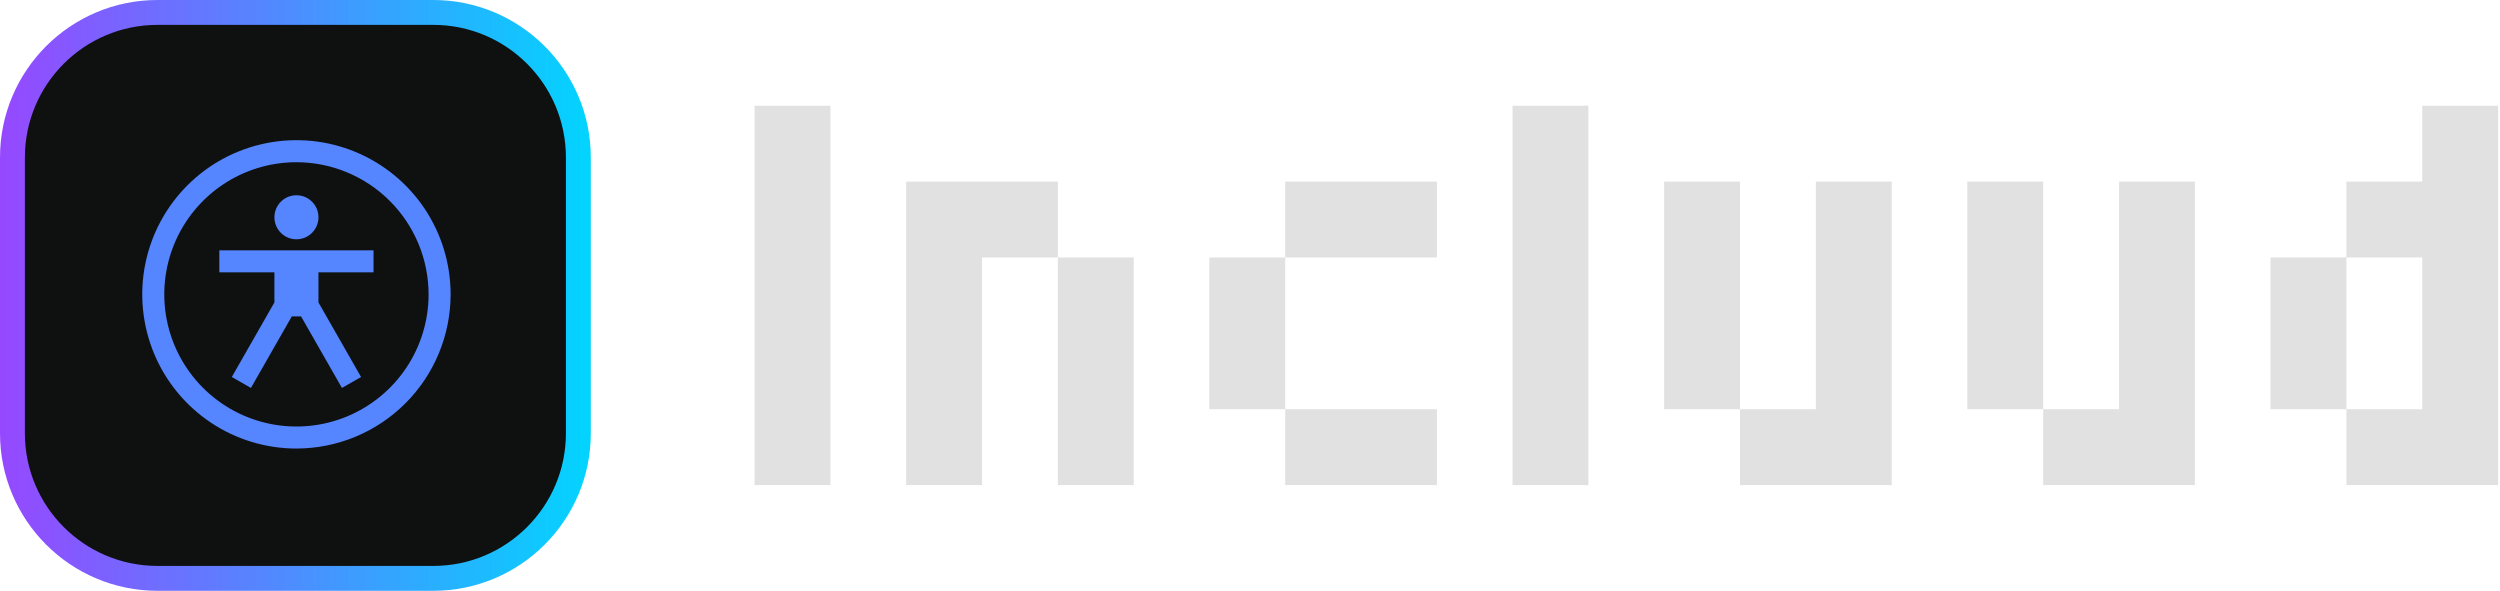
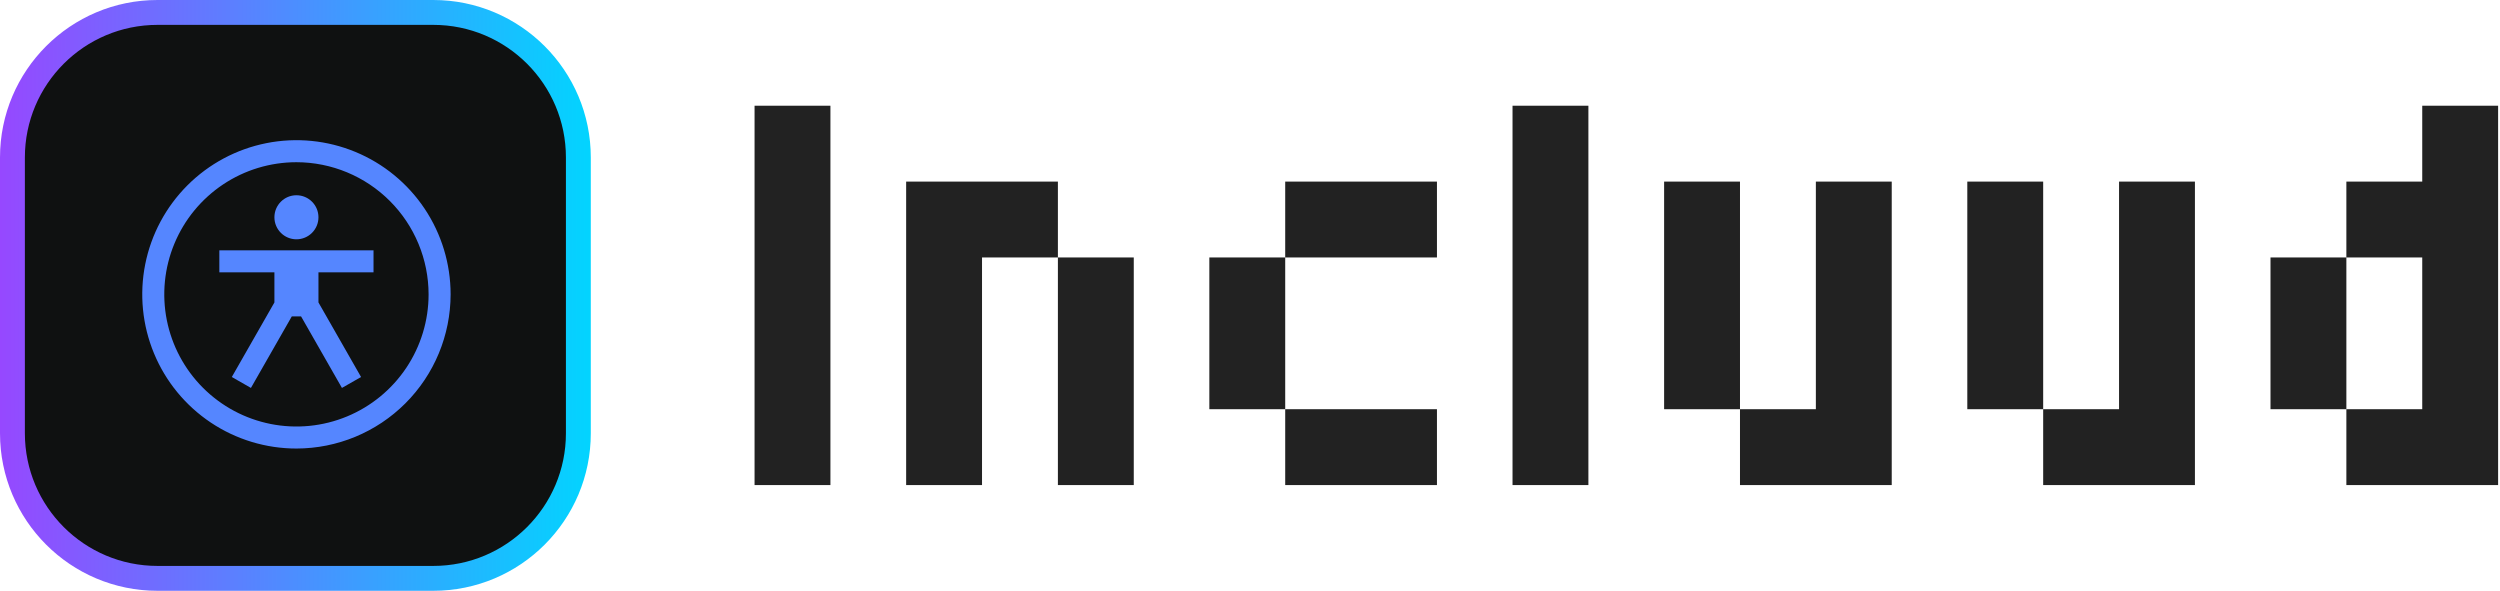
<svg xmlns="http://www.w3.org/2000/svg" width="1206" height="285" viewBox="0 0 1206 285" fill="none">
-   <path d="M1168.49 51H1205.09V87.6H1168.49V51ZM1168.49 87.6H1205.09V124.2H1168.49V87.6ZM1168.49 124.2H1205.09V160.8H1168.49V124.2ZM1168.49 160.8H1205.09V197.4H1168.49V160.8ZM1168.49 197.4H1205.09V234H1168.49V197.4ZM1131.89 87.6H1168.49V124.2H1131.89V87.6ZM1095.29 124.2H1131.89V160.8H1095.29V124.2ZM1095.29 160.8H1131.89V197.4H1095.29V160.8ZM1131.89 197.4H1168.49V234H1131.89V197.4Z" fill="#222222" fill-opacity="0.133" />
-   <path d="M949.028 87.6H985.628V124.2H949.028V87.6ZM949.028 124.2H985.628V160.8H949.028V124.2ZM949.028 160.8H985.628V197.4H949.028V160.8ZM985.628 197.4H1022.23V234H985.628V197.4ZM1022.23 197.4H1058.83V234H1022.23V197.4ZM1022.23 160.8H1058.83V197.4H1022.23V160.8ZM1022.23 124.2H1058.83V160.8H1022.23V124.2ZM1022.23 87.6H1058.83V124.2H1022.23V87.6Z" fill="#222222" fill-opacity="0.133" />
-   <path d="M802.771 87.6H839.371V124.2H802.771V87.6ZM802.771 124.2H839.371V160.8H802.771V124.2ZM802.771 160.8H839.371V197.4H802.771V160.8ZM839.371 197.4H875.971V234H839.371V197.4ZM875.971 197.4H912.571V234H875.971V197.4ZM875.971 160.8H912.571V197.4H875.971V160.8ZM875.971 124.2H912.571V160.8H875.971V124.2ZM875.971 87.6H912.571V124.2H875.971V87.6Z" fill="#222222" fill-opacity="0.133" />
-   <path d="M729.643 51H766.243V87.6H729.643V51ZM729.643 87.6H766.243V124.2H729.643V87.6ZM729.643 124.2H766.243V160.8H729.643V124.2ZM729.643 160.8H766.243V197.4H729.643V160.8ZM729.643 197.4H766.243V234H729.643V197.4Z" fill="#222222" fill-opacity="0.133" />
-   <path d="M619.985 87.6H656.585V124.2H619.985V87.6ZM583.385 124.2H619.985V160.8H583.385V124.2ZM583.385 160.8H619.985V197.4H583.385V160.8ZM619.985 197.4H656.585V234H619.985V197.4ZM656.585 87.6H693.185V124.2H656.585V87.6ZM656.585 197.4H693.185V234H656.585V197.4Z" fill="#222222" fill-opacity="0.133" />
-   <path d="M437.128 197.4H473.728V234H437.128V197.4ZM437.128 160.8H473.728V197.4H437.128V160.8ZM437.128 124.2H473.728V160.8H437.128V124.2ZM437.128 87.6H473.728V124.2H437.128V87.6ZM473.728 87.6H510.328V124.2H473.728V87.6ZM510.328 124.2H546.928V160.8H510.328V124.2ZM510.328 160.8H546.928V197.4H510.328V160.8ZM510.328 197.4H546.928V234H510.328V197.4Z" fill="#222222" fill-opacity="0.133" />
-   <path d="M364 51H400.6V87.6H364V51ZM364 87.6H400.6V124.2H364V87.6ZM364 124.2H400.6V160.8H364V124.2ZM364 160.8H400.6V197.4H364V160.8ZM364 197.4H400.6V234H364V197.4Z" fill="#222222" fill-opacity="0.133" />
+   <path d="M1168.49 51H1205.09V87.6H1168.49V51ZM1168.49 87.6H1205.09V124.2H1168.49V87.6ZM1168.49 124.2H1205.09V160.8H1168.49V124.2ZM1168.49 160.8H1205.09V197.4H1168.49V160.8ZM1168.49 197.4H1205.09V234H1168.49V197.4ZM1131.89 87.6H1168.49V124.2H1131.89V87.6ZM1095.29 124.2H1131.89V160.8H1095.29V124.2ZM1095.29 160.8H1131.89V197.4H1095.29V160.8ZM1131.89 197.4H1168.49V234H1131.89V197.4Z" fill="#222222" />
+   <path d="M949.028 87.6H985.628V124.2H949.028V87.6ZM949.028 124.2H985.628V160.8H949.028V124.2ZM949.028 160.8H985.628V197.4H949.028V160.8ZM985.628 197.4H1022.23V234H985.628V197.4ZM1022.23 197.4H1058.83V234H1022.23V197.4ZM1022.23 160.8H1058.83V197.4H1022.23V160.8ZM1022.23 124.2H1058.83V160.8H1022.23V124.2ZM1022.23 87.6H1058.83V124.2H1022.23V87.6Z" fill="#222222" />
+   <path d="M802.771 87.6H839.371V124.2H802.771V87.6ZM802.771 124.2H839.371V160.8H802.771V124.2ZM802.771 160.8H839.371V197.4H802.771V160.8ZM839.371 197.4H875.971V234H839.371V197.4ZM875.971 197.4H912.571V234H875.971V197.4ZM875.971 160.8H912.571V197.4H875.971V160.8ZM875.971 124.2H912.571V160.8H875.971V124.2ZM875.971 87.6H912.571V124.2H875.971V87.6Z" fill="#222222" />
+   <path d="M729.643 51H766.243V87.6H729.643V51ZM729.643 87.6H766.243V124.2H729.643V87.6ZM729.643 124.2H766.243V160.8H729.643V124.2ZM729.643 160.8H766.243V197.4H729.643V160.8ZM729.643 197.4H766.243V234H729.643V197.4Z" fill="#222222" />
+   <path d="M619.985 87.6H656.585V124.2H619.985V87.6ZM583.385 124.2H619.985V160.8H583.385V124.2ZM583.385 160.8H619.985V197.4H583.385V160.8ZM619.985 197.4H656.585V234H619.985V197.4ZM656.585 87.6H693.185V124.2H656.585V87.6ZM656.585 197.4H693.185V234H656.585V197.4Z" fill="#222222" />
+   <path d="M437.128 197.4H473.728V234H437.128V197.4ZM437.128 160.8H473.728V197.4H437.128V160.8ZM437.128 124.2H473.728V160.8H437.128V124.2ZM437.128 87.6H473.728V124.2H437.128V87.6ZM473.728 87.6H510.328V124.2H473.728V87.6ZM510.328 124.2H546.928V160.8H510.328V124.2ZM510.328 160.8H546.928V197.4H510.328V160.8ZM510.328 197.4H546.928V234H510.328V197.4Z" fill="#222222" />
+   <path d="M364 51H400.6V87.6H364V51ZM364 87.6H400.6V124.2H364V87.6ZM364 124.2H400.6V160.8H364V124.2ZM364 160.8H400.6V197.4H364V160.8ZM364 197.4H400.6V234H364V197.4Z" fill="#222222" />
  <rect x="6" y="6" width="273" height="273" rx="70" fill="#0F1111" stroke="url(#paint0_linear_82_56)" stroke-width="12" />
  <path d="M180.188 131.375V120.75H105.812V131.375H132.375V145.899L111.826 181.865L121.049 187.135L140.769 152.625H145.231L164.951 187.135L174.174 181.865L153.625 145.899V131.375H180.188Z" fill="#5586FF" />
  <path d="M143 115.438C148.868 115.438 153.625 110.681 153.625 104.812C153.625 98.945 148.868 94.188 143 94.188C137.132 94.188 132.375 98.945 132.375 104.812C132.375 110.681 137.132 115.438 143 115.438Z" fill="#5586FF" />
  <path d="M143 216.375C128.29 216.375 113.91 212.013 101.679 203.841C89.449 195.668 79.916 184.052 74.287 170.462C68.657 156.872 67.184 141.918 70.054 127.49C72.924 113.063 80.007 99.811 90.409 89.409C100.81 79.007 114.063 71.924 128.49 69.054C142.918 66.184 157.872 67.657 171.462 73.287C185.052 78.916 196.668 88.449 204.841 100.679C213.013 112.91 217.375 127.29 217.375 142C217.353 161.719 209.51 180.623 195.567 194.567C181.623 208.51 162.719 216.353 143 216.375ZM143 78.25C130.391 78.25 118.066 81.989 107.582 88.994C97.099 95.999 88.928 105.955 84.103 117.604C79.278 129.253 78.015 142.071 80.475 154.437C82.935 166.803 89.006 178.162 97.922 187.078C106.838 195.994 118.197 202.065 130.563 204.525C142.929 206.985 155.747 205.722 167.396 200.897C179.045 196.072 189.001 187.901 196.006 177.418C203.011 166.934 206.75 154.609 206.75 142C206.731 125.098 200.008 108.894 188.057 96.943C176.106 84.992 159.902 78.269 143 78.25Z" fill="#5586FF" />
  <defs>
    <linearGradient id="paint0_linear_82_56" x1="1.02176e-06" y1="143" x2="285" y2="143" gradientUnits="userSpaceOnUse">
      <stop stop-color="#9648FF" />
      <stop offset="1" stop-color="#02D4FF" />
    </linearGradient>
  </defs>
</svg>
